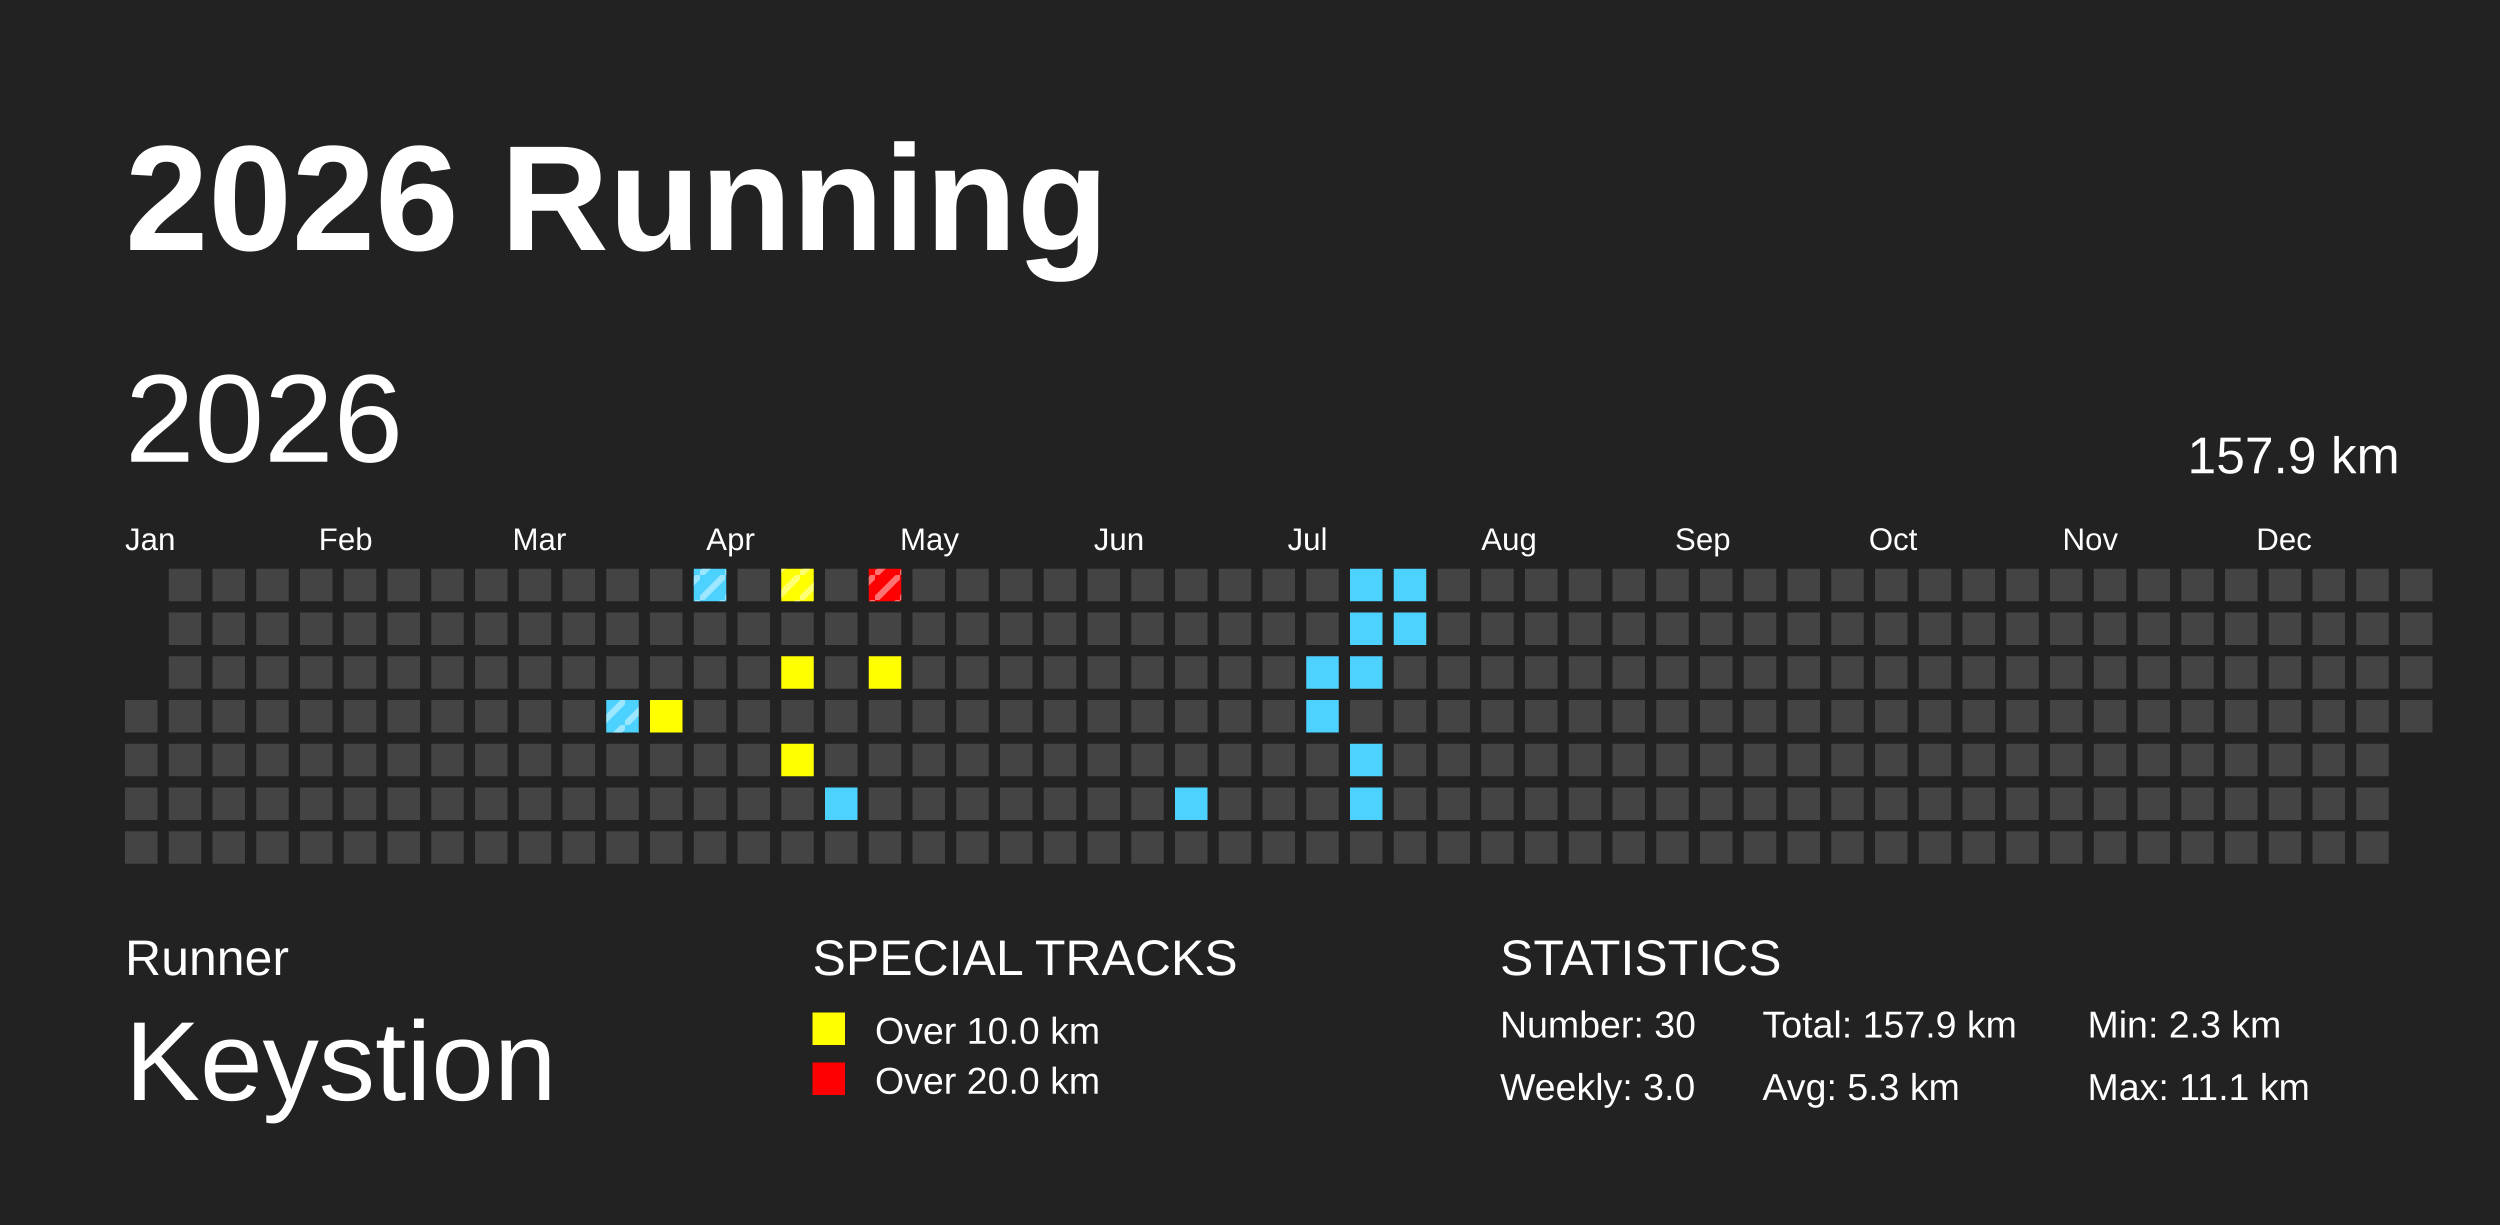
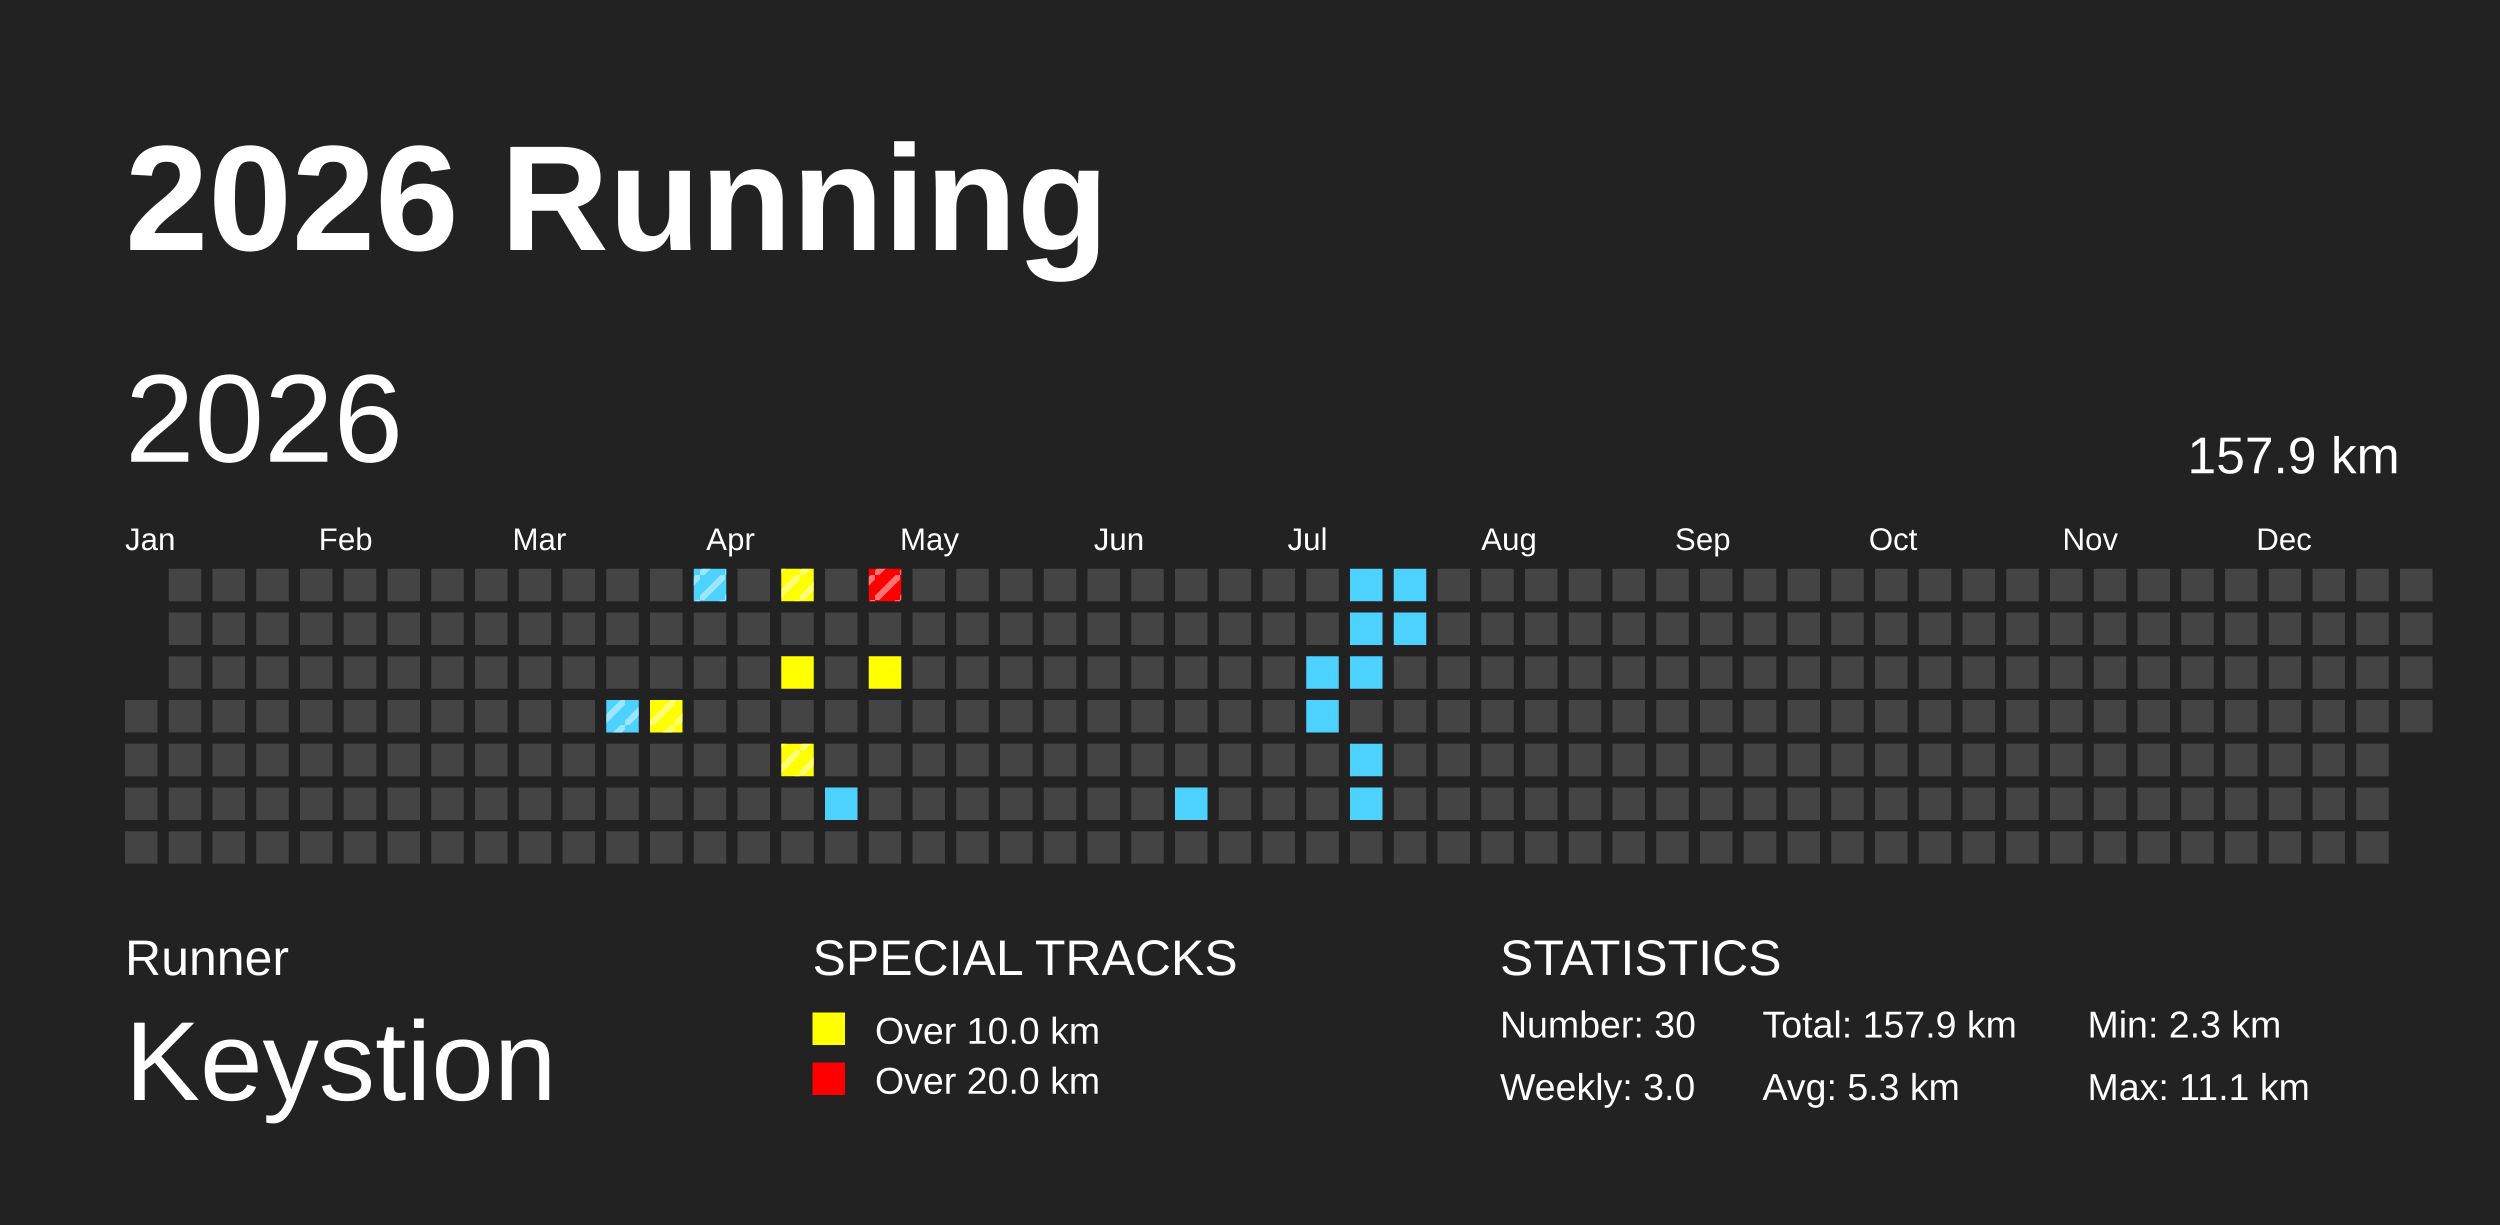
<svg xmlns="http://www.w3.org/2000/svg" baseProfile="full" height="98mm" version="1.1" viewBox="0,0,200,98" width="200mm">
  <defs>
    <pattern height="2" id="indoor-stripe" patternUnits="userSpaceOnUse" width="2">
      <line stroke="white" stroke-opacity="0.45" stroke-width="0.5" x1="0" x2="2" y1="2" y2="0" />
    </pattern>
  </defs>
  <rect fill="#222222" height="98" width="200" x="0" y="0" />
  <text fill="#FFFFFF" style="font-size:12px; font-family:Arial; font-weight:bold;" x="10" y="20">2026 Running</text>
  <text fill="#FFFFFF" style="font-size:4px; font-family:Arial" x="10" y="78">Runner</text>
  <text fill="#FFFFFF" style="font-size:9px; font-family:Arial" x="10" y="88">Keystion</text>
  <text fill="#FFFFFF" style="font-size:4px; font-family:Arial" x="65" y="78">SPECIAL TRACKS</text>
  <rect fill="yellow" height="2.6" width="2.6" x="65" y="81" />
  <text fill="#FFFFFF" style="font-size:3px; font-family:Arial" x="70" y="83.5">Over 10.0 km</text>
  <rect fill="red" height="2.6" width="2.6" x="65" y="85" />
  <text fill="#FFFFFF" style="font-size:3px; font-family:Arial" x="70" y="87.5">Over 20.0 km</text>
  <text fill="#FFFFFF" style="font-size:4px; font-family:Arial" x="120" y="78">STATISTICS</text>
  <text fill="#FFFFFF" style="font-size:3px; font-family:Arial" x="120" y="83">Number: 30</text>
  <text fill="#FFFFFF" style="font-size:3px; font-family:Arial" x="120" y="88">Weekly: 3.0</text>
  <text fill="#FFFFFF" style="font-size:3px; font-family:Arial" x="141" y="83">Total: 157.9 km</text>
  <text fill="#FFFFFF" style="font-size:3px; font-family:Arial" x="141" y="88">Avg: 5.3 km</text>
  <text fill="#FFFFFF" style="font-size:3px; font-family:Arial" x="167" y="83">Min: 2.3 km</text>
  <text fill="#FFFFFF" style="font-size:3px; font-family:Arial" x="167" y="88">Max: 11.1 km</text>
  <text dominant-baseline="hanging" fill="#FFFFFF" style="font-size:10.0px; font-family:Arial;" x="10" y="30">2026</text>
  <text dominant-baseline="hanging" fill="#FFFFFF" style="font-size:4.125px; font-family:Arial;" x="175" y="35">157.9 km</text>
  <text fill="#FFFFFF" style="font-size:2.5px; font-family:Arial" x="10.0" y="44">Jan</text>
  <text fill="#FFFFFF" style="font-size:2.5px; font-family:Arial" x="25.5" y="44">Feb</text>
  <text fill="#FFFFFF" style="font-size:2.5px; font-family:Arial" x="41.0" y="44">Mar</text>
  <text fill="#FFFFFF" style="font-size:2.5px; font-family:Arial" x="56.5" y="44">Apr</text>
  <text fill="#FFFFFF" style="font-size:2.5px; font-family:Arial" x="72.0" y="44">May</text>
  <text fill="#FFFFFF" style="font-size:2.5px; font-family:Arial" x="87.5" y="44">Jun</text>
  <text fill="#FFFFFF" style="font-size:2.5px; font-family:Arial" x="103.0" y="44">Jul</text>
  <text fill="#FFFFFF" style="font-size:2.5px; font-family:Arial" x="118.5" y="44">Aug</text>
  <text fill="#FFFFFF" style="font-size:2.5px; font-family:Arial" x="134.0" y="44">Sep</text>
  <text fill="#FFFFFF" style="font-size:2.5px; font-family:Arial" x="149.5" y="44">Oct</text>
  <text fill="#FFFFFF" style="font-size:2.5px; font-family:Arial" x="165.0" y="44">Nov</text>
  <text fill="#FFFFFF" style="font-size:2.5px; font-family:Arial" x="180.5" y="44">Dec</text>
  <rect fill="#444444" height="2.6" width="2.6" x="10.0" y="56.0" />
  <rect fill="#444444" height="2.6" width="2.6" x="10.0" y="59.5" />
  <rect fill="#444444" height="2.6" width="2.6" x="10.0" y="63.0" />
  <rect fill="#444444" height="2.6" width="2.6" x="10.0" y="66.5" />
  <rect fill="#444444" height="2.6" width="2.6" x="13.5" y="45.5" />
  <rect fill="#444444" height="2.6" width="2.6" x="13.5" y="49.0" />
  <rect fill="#444444" height="2.6" width="2.6" x="13.5" y="52.5" />
  <rect fill="#444444" height="2.6" width="2.6" x="13.5" y="56.0" />
  <rect fill="#444444" height="2.6" width="2.6" x="13.5" y="59.5" />
  <rect fill="#444444" height="2.6" width="2.6" x="13.5" y="63.0" />
  <rect fill="#444444" height="2.6" width="2.6" x="13.5" y="66.5" />
  <rect fill="#444444" height="2.6" width="2.6" x="17.0" y="45.5" />
  <rect fill="#444444" height="2.6" width="2.6" x="17.0" y="49.0" />
  <rect fill="#444444" height="2.6" width="2.6" x="17.0" y="52.5" />
  <rect fill="#444444" height="2.6" width="2.6" x="17.0" y="56.0" />
  <rect fill="#444444" height="2.6" width="2.6" x="17.0" y="59.5" />
  <rect fill="#444444" height="2.6" width="2.6" x="17.0" y="63.0" />
  <rect fill="#444444" height="2.6" width="2.6" x="17.0" y="66.5" />
  <rect fill="#444444" height="2.6" width="2.6" x="20.5" y="45.5" />
  <rect fill="#444444" height="2.6" width="2.6" x="20.5" y="49.0" />
  <rect fill="#444444" height="2.6" width="2.6" x="20.5" y="52.5" />
  <rect fill="#444444" height="2.6" width="2.6" x="20.5" y="56.0" />
  <rect fill="#444444" height="2.6" width="2.6" x="20.5" y="59.5" />
  <rect fill="#444444" height="2.6" width="2.6" x="20.5" y="63.0" />
  <rect fill="#444444" height="2.6" width="2.6" x="20.5" y="66.5" />
  <rect fill="#444444" height="2.6" width="2.6" x="24.0" y="45.5" />
  <rect fill="#444444" height="2.6" width="2.6" x="24.0" y="49.0" />
  <rect fill="#444444" height="2.6" width="2.6" x="24.0" y="52.5" />
  <rect fill="#444444" height="2.6" width="2.6" x="24.0" y="56.0" />
  <rect fill="#444444" height="2.6" width="2.6" x="24.0" y="59.5" />
  <rect fill="#444444" height="2.6" width="2.6" x="24.0" y="63.0" />
  <rect fill="#444444" height="2.6" width="2.6" x="24.0" y="66.5" />
  <rect fill="#444444" height="2.6" width="2.6" x="27.5" y="45.5" />
  <rect fill="#444444" height="2.6" width="2.6" x="27.5" y="49.0" />
  <rect fill="#444444" height="2.6" width="2.6" x="27.5" y="52.5" />
  <rect fill="#444444" height="2.6" width="2.6" x="27.5" y="56.0" />
  <rect fill="#444444" height="2.6" width="2.6" x="27.5" y="59.5" />
  <rect fill="#444444" height="2.6" width="2.6" x="27.5" y="63.0" />
  <rect fill="#444444" height="2.6" width="2.6" x="27.5" y="66.5" />
  <rect fill="#444444" height="2.6" width="2.6" x="31.0" y="45.5" />
  <rect fill="#444444" height="2.6" width="2.6" x="31.0" y="49.0" />
  <rect fill="#444444" height="2.6" width="2.6" x="31.0" y="52.5" />
  <rect fill="#444444" height="2.6" width="2.6" x="31.0" y="56.0" />
  <rect fill="#444444" height="2.6" width="2.6" x="31.0" y="59.5" />
  <rect fill="#444444" height="2.6" width="2.6" x="31.0" y="63.0" />
  <rect fill="#444444" height="2.6" width="2.6" x="31.0" y="66.5" />
  <rect fill="#444444" height="2.6" width="2.6" x="34.5" y="45.5" />
  <rect fill="#444444" height="2.6" width="2.6" x="34.5" y="49.0" />
  <rect fill="#444444" height="2.6" width="2.6" x="34.5" y="52.5" />
  <rect fill="#444444" height="2.6" width="2.6" x="34.5" y="56.0" />
  <rect fill="#444444" height="2.6" width="2.6" x="34.5" y="59.5" />
  <rect fill="#444444" height="2.6" width="2.6" x="34.5" y="63.0" />
  <rect fill="#444444" height="2.6" width="2.6" x="34.5" y="66.5" />
  <rect fill="#444444" height="2.6" width="2.6" x="38.0" y="45.5" />
  <rect fill="#444444" height="2.6" width="2.6" x="38.0" y="49.0" />
  <rect fill="#444444" height="2.6" width="2.6" x="38.0" y="52.5" />
  <rect fill="#444444" height="2.6" width="2.6" x="38.0" y="56.0" />
  <rect fill="#444444" height="2.6" width="2.6" x="38.0" y="59.5" />
  <rect fill="#444444" height="2.6" width="2.6" x="38.0" y="63.0" />
  <rect fill="#444444" height="2.6" width="2.6" x="38.0" y="66.5" />
  <rect fill="#444444" height="2.6" width="2.6" x="41.5" y="45.5" />
  <rect fill="#444444" height="2.6" width="2.6" x="41.5" y="49.0" />
  <rect fill="#444444" height="2.6" width="2.6" x="41.5" y="52.5" />
  <rect fill="#444444" height="2.6" width="2.6" x="41.5" y="56.0" />
  <rect fill="#444444" height="2.6" width="2.6" x="41.5" y="59.5" />
  <rect fill="#444444" height="2.6" width="2.6" x="41.5" y="63.0" />
  <rect fill="#444444" height="2.6" width="2.6" x="41.5" y="66.5" />
  <rect fill="#444444" height="2.6" width="2.6" x="45.0" y="45.5" />
  <rect fill="#444444" height="2.6" width="2.6" x="45.0" y="49.0" />
  <rect fill="#444444" height="2.6" width="2.6" x="45.0" y="52.5" />
  <rect fill="#444444" height="2.6" width="2.6" x="45.0" y="56.0" />
  <rect fill="#444444" height="2.6" width="2.6" x="45.0" y="59.5" />
  <rect fill="#444444" height="2.6" width="2.6" x="45.0" y="63.0" />
  <rect fill="#444444" height="2.6" width="2.6" x="45.0" y="66.5" />
  <rect fill="#444444" height="2.6" width="2.6" x="48.5" y="45.5" />
  <rect fill="#444444" height="2.6" width="2.6" x="48.5" y="49.0" />
  <rect fill="#444444" height="2.6" width="2.6" x="48.5" y="52.5" />
  <rect fill="#4DD2FF" height="2.6" width="2.6" x="48.5" y="56.0" />
  <rect fill="url(#indoor-stripe)" height="2.6" style="pointer-events: none;" width="2.6" x="48.5" y="56.0" />
  <rect fill="#444444" height="2.6" width="2.6" x="48.5" y="59.5" />
  <rect fill="#444444" height="2.6" width="2.6" x="48.5" y="63.0" />
  <rect fill="#444444" height="2.6" width="2.6" x="48.5" y="66.5" />
  <rect fill="#444444" height="2.6" width="2.6" x="52.0" y="45.5" />
  <rect fill="#444444" height="2.6" width="2.6" x="52.0" y="49.0" />
  <rect fill="#444444" height="2.6" width="2.6" x="52.0" y="52.5" />
  <rect fill="yellow" height="2.6" width="2.6" x="52.0" y="56.0" />
+   <rect fill="url(#indoor-stripe)" height="2.6" style="pointer-events: none;" width="2.6" x="52.0" y="56.0" />
  <rect fill="#444444" height="2.6" width="2.6" x="52.0" y="59.5" />
  <rect fill="#444444" height="2.6" width="2.6" x="52.0" y="63.0" />
  <rect fill="#444444" height="2.6" width="2.6" x="52.0" y="66.5" />
  <rect fill="#4DD2FF" height="2.6" width="2.6" x="55.5" y="45.5" />
  <rect fill="url(#indoor-stripe)" height="2.6" style="pointer-events: none;" width="2.6" x="55.5" y="45.5" />
  <rect fill="#444444" height="2.6" width="2.6" x="55.5" y="49.0" />
  <rect fill="#444444" height="2.6" width="2.6" x="55.5" y="52.5" />
  <rect fill="#444444" height="2.6" width="2.6" x="55.5" y="56.0" />
  <rect fill="#444444" height="2.6" width="2.6" x="55.5" y="59.5" />
  <rect fill="#444444" height="2.6" width="2.6" x="55.5" y="63.0" />
  <rect fill="#444444" height="2.6" width="2.6" x="55.5" y="66.5" />
  <rect fill="#444444" height="2.6" width="2.6" x="59.0" y="45.5" />
  <rect fill="#444444" height="2.6" width="2.6" x="59.0" y="49.0" />
  <rect fill="#444444" height="2.6" width="2.6" x="59.0" y="52.5" />
  <rect fill="#444444" height="2.6" width="2.6" x="59.0" y="56.0" />
  <rect fill="#444444" height="2.6" width="2.6" x="59.0" y="59.5" />
  <rect fill="#444444" height="2.6" width="2.6" x="59.0" y="63.0" />
  <rect fill="#444444" height="2.6" width="2.6" x="59.0" y="66.5" />
  <rect fill="yellow" height="2.6" width="2.6" x="62.5" y="45.5" />
  <rect fill="url(#indoor-stripe)" height="2.6" style="pointer-events: none;" width="2.6" x="62.5" y="45.5" />
  <rect fill="#444444" height="2.6" width="2.6" x="62.5" y="49.0" />
  <rect fill="yellow" height="2.6" width="2.6" x="62.5" y="52.5" />
  <rect fill="#444444" height="2.6" width="2.6" x="62.5" y="56.0" />
  <rect fill="yellow" height="2.6" width="2.6" x="62.5" y="59.5" />
+   <rect fill="url(#indoor-stripe)" height="2.6" style="pointer-events: none;" width="2.6" x="62.5" y="59.5" />
  <rect fill="#444444" height="2.6" width="2.6" x="62.5" y="63.0" />
  <rect fill="#444444" height="2.6" width="2.6" x="62.5" y="66.5" />
  <rect fill="#444444" height="2.6" width="2.6" x="66.0" y="45.5" />
  <rect fill="#444444" height="2.6" width="2.6" x="66.0" y="49.0" />
  <rect fill="#444444" height="2.6" width="2.6" x="66.0" y="52.5" />
  <rect fill="#444444" height="2.6" width="2.6" x="66.0" y="56.0" />
  <rect fill="#444444" height="2.6" width="2.6" x="66.0" y="59.5" />
  <rect fill="#4DD2FF" height="2.6" width="2.6" x="66.0" y="63.0" />
  <rect fill="#444444" height="2.6" width="2.6" x="66.0" y="66.5" />
  <rect fill="red" height="2.6" width="2.6" x="69.5" y="45.5" />
  <rect fill="url(#indoor-stripe)" height="2.6" style="pointer-events: none;" width="2.6" x="69.5" y="45.5" />
  <rect fill="#444444" height="2.6" width="2.6" x="69.5" y="49.0" />
  <rect fill="yellow" height="2.6" width="2.6" x="69.5" y="52.5" />
  <rect fill="#444444" height="2.6" width="2.6" x="69.5" y="56.0" />
  <rect fill="#444444" height="2.6" width="2.6" x="69.5" y="59.5" />
  <rect fill="#444444" height="2.6" width="2.6" x="69.5" y="63.0" />
  <rect fill="#444444" height="2.6" width="2.6" x="69.5" y="66.5" />
  <rect fill="#444444" height="2.6" width="2.6" x="73.0" y="45.5" />
  <rect fill="#444444" height="2.6" width="2.6" x="73.0" y="49.0" />
  <rect fill="#444444" height="2.6" width="2.6" x="73.0" y="52.5" />
  <rect fill="#444444" height="2.6" width="2.6" x="73.0" y="56.0" />
  <rect fill="#444444" height="2.6" width="2.6" x="73.0" y="59.5" />
  <rect fill="#444444" height="2.6" width="2.6" x="73.0" y="63.0" />
  <rect fill="#444444" height="2.6" width="2.6" x="73.0" y="66.5" />
  <rect fill="#444444" height="2.6" width="2.6" x="76.5" y="45.5" />
  <rect fill="#444444" height="2.6" width="2.6" x="76.5" y="49.0" />
  <rect fill="#444444" height="2.6" width="2.6" x="76.5" y="52.5" />
  <rect fill="#444444" height="2.6" width="2.6" x="76.5" y="56.0" />
  <rect fill="#444444" height="2.6" width="2.6" x="76.5" y="59.5" />
  <rect fill="#444444" height="2.6" width="2.6" x="76.5" y="63.0" />
  <rect fill="#444444" height="2.6" width="2.6" x="76.5" y="66.5" />
  <rect fill="#444444" height="2.6" width="2.6" x="80.0" y="45.5" />
  <rect fill="#444444" height="2.6" width="2.6" x="80.0" y="49.0" />
  <rect fill="#444444" height="2.6" width="2.6" x="80.0" y="52.5" />
  <rect fill="#444444" height="2.6" width="2.6" x="80.0" y="56.0" />
  <rect fill="#444444" height="2.6" width="2.6" x="80.0" y="59.5" />
  <rect fill="#444444" height="2.6" width="2.6" x="80.0" y="63.0" />
  <rect fill="#444444" height="2.6" width="2.6" x="80.0" y="66.5" />
  <rect fill="#444444" height="2.6" width="2.6" x="83.5" y="45.5" />
  <rect fill="#444444" height="2.6" width="2.6" x="83.5" y="49.0" />
  <rect fill="#444444" height="2.6" width="2.6" x="83.5" y="52.5" />
  <rect fill="#444444" height="2.6" width="2.6" x="83.5" y="56.0" />
  <rect fill="#444444" height="2.6" width="2.6" x="83.5" y="59.5" />
  <rect fill="#444444" height="2.6" width="2.6" x="83.5" y="63.0" />
  <rect fill="#444444" height="2.6" width="2.6" x="83.5" y="66.5" />
  <rect fill="#444444" height="2.6" width="2.6" x="87.0" y="45.5" />
  <rect fill="#444444" height="2.6" width="2.6" x="87.0" y="49.0" />
  <rect fill="#444444" height="2.6" width="2.6" x="87.0" y="52.5" />
  <rect fill="#444444" height="2.6" width="2.6" x="87.0" y="56.0" />
  <rect fill="#444444" height="2.6" width="2.6" x="87.0" y="59.5" />
  <rect fill="#444444" height="2.6" width="2.6" x="87.0" y="63.0" />
  <rect fill="#444444" height="2.6" width="2.6" x="87.0" y="66.5" />
  <rect fill="#444444" height="2.6" width="2.6" x="90.5" y="45.5" />
  <rect fill="#444444" height="2.6" width="2.6" x="90.5" y="49.0" />
  <rect fill="#444444" height="2.6" width="2.6" x="90.5" y="52.5" />
  <rect fill="#444444" height="2.6" width="2.6" x="90.5" y="56.0" />
  <rect fill="#444444" height="2.6" width="2.6" x="90.5" y="59.5" />
  <rect fill="#444444" height="2.6" width="2.6" x="90.5" y="63.0" />
  <rect fill="#444444" height="2.6" width="2.6" x="90.5" y="66.5" />
  <rect fill="#444444" height="2.6" width="2.6" x="94.0" y="45.5" />
  <rect fill="#444444" height="2.6" width="2.6" x="94.0" y="49.0" />
  <rect fill="#444444" height="2.6" width="2.6" x="94.0" y="52.5" />
  <rect fill="#444444" height="2.6" width="2.6" x="94.0" y="56.0" />
  <rect fill="#444444" height="2.6" width="2.6" x="94.0" y="59.5" />
  <rect fill="#4DD2FF" height="2.6" width="2.6" x="94.0" y="63.0" />
  <rect fill="#444444" height="2.6" width="2.6" x="94.0" y="66.5" />
  <rect fill="#444444" height="2.6" width="2.6" x="97.5" y="45.5" />
  <rect fill="#444444" height="2.6" width="2.6" x="97.5" y="49.0" />
  <rect fill="#444444" height="2.6" width="2.6" x="97.5" y="52.5" />
  <rect fill="#444444" height="2.6" width="2.6" x="97.5" y="56.0" />
  <rect fill="#444444" height="2.6" width="2.6" x="97.5" y="59.5" />
  <rect fill="#444444" height="2.6" width="2.6" x="97.5" y="63.0" />
  <rect fill="#444444" height="2.6" width="2.6" x="97.5" y="66.5" />
  <rect fill="#444444" height="2.6" width="2.6" x="101.0" y="45.5" />
  <rect fill="#444444" height="2.6" width="2.6" x="101.0" y="49.0" />
  <rect fill="#444444" height="2.6" width="2.6" x="101.0" y="52.5" />
  <rect fill="#444444" height="2.6" width="2.6" x="101.0" y="56.0" />
  <rect fill="#444444" height="2.6" width="2.6" x="101.0" y="59.5" />
  <rect fill="#444444" height="2.6" width="2.6" x="101.0" y="63.0" />
  <rect fill="#444444" height="2.6" width="2.6" x="101.0" y="66.5" />
  <rect fill="#444444" height="2.6" width="2.6" x="104.5" y="45.5" />
  <rect fill="#444444" height="2.6" width="2.6" x="104.5" y="49.0" />
  <rect fill="#4DD2FF" height="2.6" width="2.6" x="104.5" y="52.5" />
  <rect fill="#4DD2FF" height="2.6" width="2.6" x="104.5" y="56.0" />
  <rect fill="#444444" height="2.6" width="2.6" x="104.5" y="59.5" />
  <rect fill="#444444" height="2.6" width="2.6" x="104.5" y="63.0" />
  <rect fill="#444444" height="2.6" width="2.6" x="104.5" y="66.5" />
  <rect fill="#4DD2FF" height="2.6" width="2.6" x="108.0" y="45.5" />
  <rect fill="#4DD2FF" height="2.6" width="2.6" x="108.0" y="49.0" />
  <rect fill="#4DD2FF" height="2.6" width="2.6" x="108.0" y="52.5" />
  <rect fill="#444444" height="2.6" width="2.6" x="108.0" y="56.0" />
  <rect fill="#4DD2FF" height="2.6" width="2.6" x="108.0" y="59.5" />
  <rect fill="#4DD2FF" height="2.6" width="2.6" x="108.0" y="63.0" />
  <rect fill="#444444" height="2.6" width="2.6" x="108.0" y="66.5" />
  <rect fill="#4DD2FF" height="2.6" width="2.6" x="111.5" y="45.5" />
  <rect fill="#4DD2FF" height="2.6" width="2.6" x="111.5" y="49.0" />
  <rect fill="#444444" height="2.6" width="2.6" x="111.5" y="52.5" />
  <rect fill="#444444" height="2.6" width="2.6" x="111.5" y="56.0" />
  <rect fill="#444444" height="2.6" width="2.6" x="111.5" y="59.5" />
  <rect fill="#444444" height="2.6" width="2.6" x="111.5" y="63.0" />
  <rect fill="#444444" height="2.6" width="2.6" x="111.5" y="66.5" />
  <rect fill="#444444" height="2.6" width="2.6" x="115.0" y="45.5" />
  <rect fill="#444444" height="2.6" width="2.6" x="115.0" y="49.0" />
  <rect fill="#444444" height="2.6" width="2.6" x="115.0" y="52.5" />
  <rect fill="#444444" height="2.6" width="2.6" x="115.0" y="56.0" />
  <rect fill="#444444" height="2.6" width="2.6" x="115.0" y="59.5" />
  <rect fill="#444444" height="2.6" width="2.6" x="115.0" y="63.0" />
  <rect fill="#444444" height="2.6" width="2.6" x="115.0" y="66.5" />
  <rect fill="#444444" height="2.6" width="2.6" x="118.5" y="45.5" />
  <rect fill="#444444" height="2.6" width="2.6" x="118.5" y="49.0" />
  <rect fill="#444444" height="2.6" width="2.6" x="118.5" y="52.5" />
  <rect fill="#444444" height="2.6" width="2.6" x="118.5" y="56.0" />
  <rect fill="#444444" height="2.6" width="2.6" x="118.5" y="59.5" />
  <rect fill="#444444" height="2.6" width="2.6" x="118.5" y="63.0" />
  <rect fill="#444444" height="2.6" width="2.6" x="118.5" y="66.5" />
  <rect fill="#444444" height="2.6" width="2.6" x="122.0" y="45.5" />
  <rect fill="#444444" height="2.6" width="2.6" x="122.0" y="49.0" />
  <rect fill="#444444" height="2.6" width="2.6" x="122.0" y="52.5" />
  <rect fill="#444444" height="2.6" width="2.6" x="122.0" y="56.0" />
  <rect fill="#444444" height="2.6" width="2.6" x="122.0" y="59.5" />
  <rect fill="#444444" height="2.6" width="2.6" x="122.0" y="63.0" />
  <rect fill="#444444" height="2.6" width="2.6" x="122.0" y="66.5" />
  <rect fill="#444444" height="2.6" width="2.6" x="125.5" y="45.5" />
  <rect fill="#444444" height="2.6" width="2.6" x="125.5" y="49.0" />
  <rect fill="#444444" height="2.6" width="2.6" x="125.5" y="52.5" />
  <rect fill="#444444" height="2.6" width="2.6" x="125.5" y="56.0" />
  <rect fill="#444444" height="2.6" width="2.6" x="125.5" y="59.5" />
  <rect fill="#444444" height="2.6" width="2.6" x="125.5" y="63.0" />
  <rect fill="#444444" height="2.6" width="2.6" x="125.5" y="66.5" />
  <rect fill="#444444" height="2.6" width="2.6" x="129.0" y="45.5" />
  <rect fill="#444444" height="2.6" width="2.6" x="129.0" y="49.0" />
  <rect fill="#444444" height="2.6" width="2.6" x="129.0" y="52.5" />
  <rect fill="#444444" height="2.6" width="2.6" x="129.0" y="56.0" />
  <rect fill="#444444" height="2.6" width="2.6" x="129.0" y="59.5" />
  <rect fill="#444444" height="2.6" width="2.6" x="129.0" y="63.0" />
  <rect fill="#444444" height="2.6" width="2.6" x="129.0" y="66.5" />
  <rect fill="#444444" height="2.6" width="2.6" x="132.5" y="45.5" />
  <rect fill="#444444" height="2.6" width="2.6" x="132.5" y="49.0" />
  <rect fill="#444444" height="2.6" width="2.6" x="132.5" y="52.5" />
  <rect fill="#444444" height="2.6" width="2.6" x="132.5" y="56.0" />
  <rect fill="#444444" height="2.6" width="2.6" x="132.5" y="59.5" />
  <rect fill="#444444" height="2.6" width="2.6" x="132.5" y="63.0" />
  <rect fill="#444444" height="2.6" width="2.6" x="132.5" y="66.5" />
  <rect fill="#444444" height="2.6" width="2.6" x="136.0" y="45.5" />
  <rect fill="#444444" height="2.6" width="2.6" x="136.0" y="49.0" />
  <rect fill="#444444" height="2.6" width="2.6" x="136.0" y="52.5" />
  <rect fill="#444444" height="2.6" width="2.6" x="136.0" y="56.0" />
  <rect fill="#444444" height="2.6" width="2.6" x="136.0" y="59.5" />
  <rect fill="#444444" height="2.6" width="2.6" x="136.0" y="63.0" />
  <rect fill="#444444" height="2.6" width="2.6" x="136.0" y="66.5" />
  <rect fill="#444444" height="2.6" width="2.6" x="139.5" y="45.5" />
  <rect fill="#444444" height="2.6" width="2.6" x="139.5" y="49.0" />
  <rect fill="#444444" height="2.6" width="2.6" x="139.5" y="52.5" />
  <rect fill="#444444" height="2.6" width="2.6" x="139.5" y="56.0" />
  <rect fill="#444444" height="2.6" width="2.6" x="139.5" y="59.5" />
  <rect fill="#444444" height="2.6" width="2.6" x="139.5" y="63.0" />
  <rect fill="#444444" height="2.6" width="2.6" x="139.5" y="66.5" />
  <rect fill="#444444" height="2.6" width="2.6" x="143.0" y="45.5" />
  <rect fill="#444444" height="2.6" width="2.6" x="143.0" y="49.0" />
  <rect fill="#444444" height="2.6" width="2.6" x="143.0" y="52.5" />
  <rect fill="#444444" height="2.6" width="2.6" x="143.0" y="56.0" />
  <rect fill="#444444" height="2.6" width="2.6" x="143.0" y="59.5" />
  <rect fill="#444444" height="2.6" width="2.6" x="143.0" y="63.0" />
  <rect fill="#444444" height="2.6" width="2.6" x="143.0" y="66.5" />
  <rect fill="#444444" height="2.6" width="2.6" x="146.5" y="45.5" />
  <rect fill="#444444" height="2.6" width="2.6" x="146.5" y="49.0" />
  <rect fill="#444444" height="2.6" width="2.6" x="146.5" y="52.5" />
  <rect fill="#444444" height="2.6" width="2.6" x="146.5" y="56.0" />
  <rect fill="#444444" height="2.6" width="2.6" x="146.5" y="59.5" />
  <rect fill="#444444" height="2.6" width="2.6" x="146.5" y="63.0" />
  <rect fill="#444444" height="2.6" width="2.6" x="146.5" y="66.5" />
  <rect fill="#444444" height="2.6" width="2.6" x="150.0" y="45.5" />
  <rect fill="#444444" height="2.6" width="2.6" x="150.0" y="49.0" />
  <rect fill="#444444" height="2.6" width="2.6" x="150.0" y="52.5" />
  <rect fill="#444444" height="2.6" width="2.6" x="150.0" y="56.0" />
  <rect fill="#444444" height="2.6" width="2.6" x="150.0" y="59.5" />
  <rect fill="#444444" height="2.6" width="2.6" x="150.0" y="63.0" />
  <rect fill="#444444" height="2.6" width="2.6" x="150.0" y="66.5" />
  <rect fill="#444444" height="2.6" width="2.6" x="153.5" y="45.5" />
  <rect fill="#444444" height="2.6" width="2.6" x="153.5" y="49.0" />
  <rect fill="#444444" height="2.6" width="2.6" x="153.5" y="52.5" />
  <rect fill="#444444" height="2.6" width="2.6" x="153.5" y="56.0" />
  <rect fill="#444444" height="2.6" width="2.6" x="153.5" y="59.5" />
  <rect fill="#444444" height="2.6" width="2.6" x="153.5" y="63.0" />
  <rect fill="#444444" height="2.6" width="2.6" x="153.5" y="66.5" />
  <rect fill="#444444" height="2.6" width="2.6" x="157.0" y="45.5" />
  <rect fill="#444444" height="2.6" width="2.6" x="157.0" y="49.0" />
  <rect fill="#444444" height="2.6" width="2.6" x="157.0" y="52.5" />
  <rect fill="#444444" height="2.6" width="2.6" x="157.0" y="56.0" />
  <rect fill="#444444" height="2.6" width="2.6" x="157.0" y="59.5" />
  <rect fill="#444444" height="2.6" width="2.6" x="157.0" y="63.0" />
  <rect fill="#444444" height="2.6" width="2.6" x="157.0" y="66.5" />
  <rect fill="#444444" height="2.6" width="2.6" x="160.5" y="45.5" />
  <rect fill="#444444" height="2.6" width="2.6" x="160.5" y="49.0" />
  <rect fill="#444444" height="2.6" width="2.6" x="160.5" y="52.5" />
  <rect fill="#444444" height="2.6" width="2.6" x="160.5" y="56.0" />
  <rect fill="#444444" height="2.6" width="2.6" x="160.5" y="59.5" />
  <rect fill="#444444" height="2.6" width="2.6" x="160.5" y="63.0" />
  <rect fill="#444444" height="2.6" width="2.6" x="160.5" y="66.5" />
  <rect fill="#444444" height="2.6" width="2.6" x="164.0" y="45.5" />
  <rect fill="#444444" height="2.6" width="2.6" x="164.0" y="49.0" />
  <rect fill="#444444" height="2.6" width="2.6" x="164.0" y="52.5" />
  <rect fill="#444444" height="2.6" width="2.6" x="164.0" y="56.0" />
  <rect fill="#444444" height="2.6" width="2.6" x="164.0" y="59.5" />
  <rect fill="#444444" height="2.6" width="2.6" x="164.0" y="63.0" />
  <rect fill="#444444" height="2.6" width="2.6" x="164.0" y="66.5" />
  <rect fill="#444444" height="2.6" width="2.6" x="167.5" y="45.5" />
  <rect fill="#444444" height="2.6" width="2.6" x="167.5" y="49.0" />
  <rect fill="#444444" height="2.6" width="2.6" x="167.5" y="52.5" />
  <rect fill="#444444" height="2.6" width="2.6" x="167.5" y="56.0" />
  <rect fill="#444444" height="2.6" width="2.6" x="167.5" y="59.5" />
  <rect fill="#444444" height="2.6" width="2.6" x="167.5" y="63.0" />
  <rect fill="#444444" height="2.6" width="2.6" x="167.5" y="66.5" />
  <rect fill="#444444" height="2.6" width="2.6" x="171.0" y="45.5" />
  <rect fill="#444444" height="2.6" width="2.6" x="171.0" y="49.0" />
  <rect fill="#444444" height="2.6" width="2.6" x="171.0" y="52.5" />
  <rect fill="#444444" height="2.6" width="2.6" x="171.0" y="56.0" />
  <rect fill="#444444" height="2.6" width="2.6" x="171.0" y="59.5" />
  <rect fill="#444444" height="2.6" width="2.6" x="171.0" y="63.0" />
  <rect fill="#444444" height="2.6" width="2.6" x="171.0" y="66.5" />
  <rect fill="#444444" height="2.6" width="2.6" x="174.5" y="45.5" />
  <rect fill="#444444" height="2.6" width="2.6" x="174.5" y="49.0" />
  <rect fill="#444444" height="2.6" width="2.6" x="174.5" y="52.5" />
  <rect fill="#444444" height="2.6" width="2.6" x="174.5" y="56.0" />
  <rect fill="#444444" height="2.6" width="2.6" x="174.5" y="59.5" />
  <rect fill="#444444" height="2.6" width="2.6" x="174.5" y="63.0" />
  <rect fill="#444444" height="2.6" width="2.6" x="174.5" y="66.5" />
  <rect fill="#444444" height="2.6" width="2.6" x="178.0" y="45.5" />
  <rect fill="#444444" height="2.6" width="2.6" x="178.0" y="49.0" />
  <rect fill="#444444" height="2.6" width="2.6" x="178.0" y="52.5" />
  <rect fill="#444444" height="2.6" width="2.6" x="178.0" y="56.0" />
  <rect fill="#444444" height="2.6" width="2.6" x="178.0" y="59.5" />
  <rect fill="#444444" height="2.6" width="2.6" x="178.0" y="63.0" />
  <rect fill="#444444" height="2.6" width="2.6" x="178.0" y="66.5" />
  <rect fill="#444444" height="2.6" width="2.6" x="181.5" y="45.5" />
  <rect fill="#444444" height="2.6" width="2.6" x="181.5" y="49.0" />
  <rect fill="#444444" height="2.6" width="2.6" x="181.5" y="52.5" />
  <rect fill="#444444" height="2.6" width="2.6" x="181.5" y="56.0" />
  <rect fill="#444444" height="2.6" width="2.6" x="181.5" y="59.5" />
  <rect fill="#444444" height="2.6" width="2.6" x="181.5" y="63.0" />
  <rect fill="#444444" height="2.6" width="2.6" x="181.5" y="66.5" />
  <rect fill="#444444" height="2.6" width="2.6" x="185.0" y="45.5" />
  <rect fill="#444444" height="2.6" width="2.6" x="185.0" y="49.0" />
  <rect fill="#444444" height="2.6" width="2.6" x="185.0" y="52.5" />
  <rect fill="#444444" height="2.6" width="2.6" x="185.0" y="56.0" />
  <rect fill="#444444" height="2.6" width="2.6" x="185.0" y="59.5" />
  <rect fill="#444444" height="2.6" width="2.6" x="185.0" y="63.0" />
  <rect fill="#444444" height="2.6" width="2.6" x="185.0" y="66.5" />
  <rect fill="#444444" height="2.6" width="2.6" x="188.5" y="45.5" />
  <rect fill="#444444" height="2.6" width="2.6" x="188.5" y="49.0" />
  <rect fill="#444444" height="2.6" width="2.6" x="188.5" y="52.5" />
  <rect fill="#444444" height="2.6" width="2.6" x="188.5" y="56.0" />
  <rect fill="#444444" height="2.6" width="2.6" x="188.5" y="59.5" />
  <rect fill="#444444" height="2.6" width="2.6" x="188.5" y="63.0" />
  <rect fill="#444444" height="2.6" width="2.6" x="188.5" y="66.5" />
  <rect fill="#444444" height="2.6" width="2.6" x="192.0" y="45.5" />
  <rect fill="#444444" height="2.6" width="2.6" x="192.0" y="49.0" />
  <rect fill="#444444" height="2.6" width="2.6" x="192.0" y="52.5" />
  <rect fill="#444444" height="2.6" width="2.6" x="192.0" y="56.0" />
</svg>
